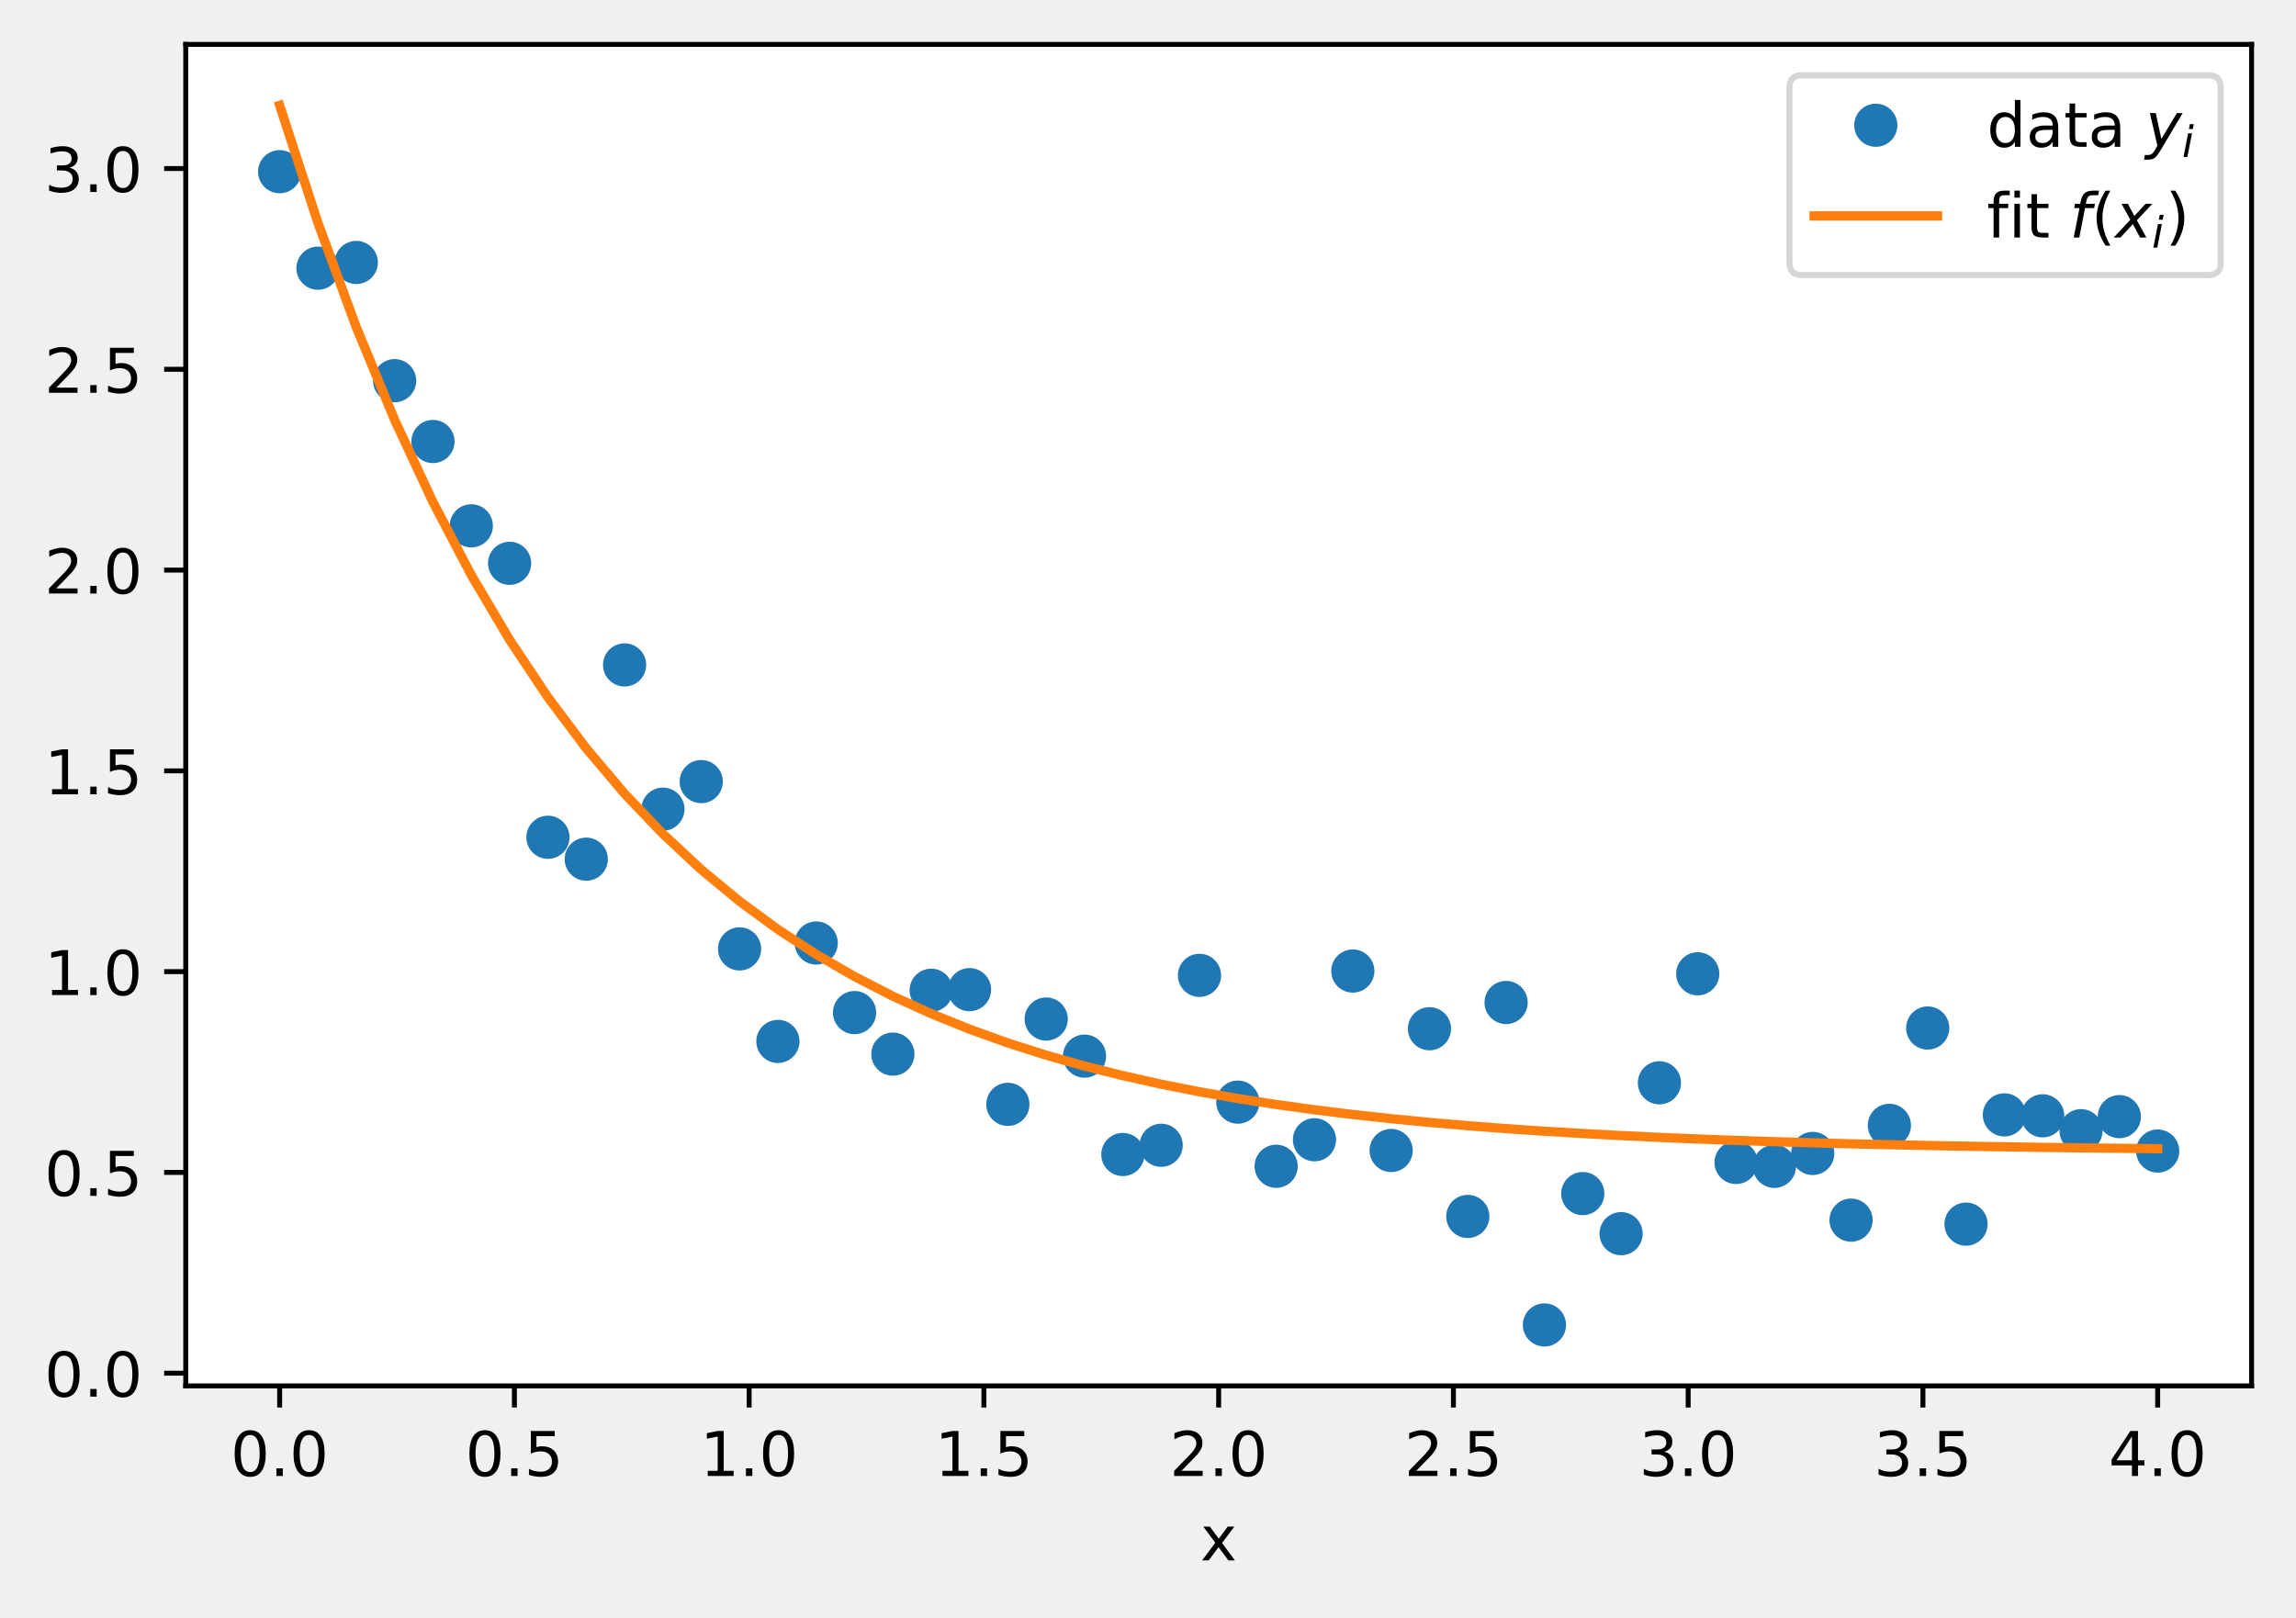
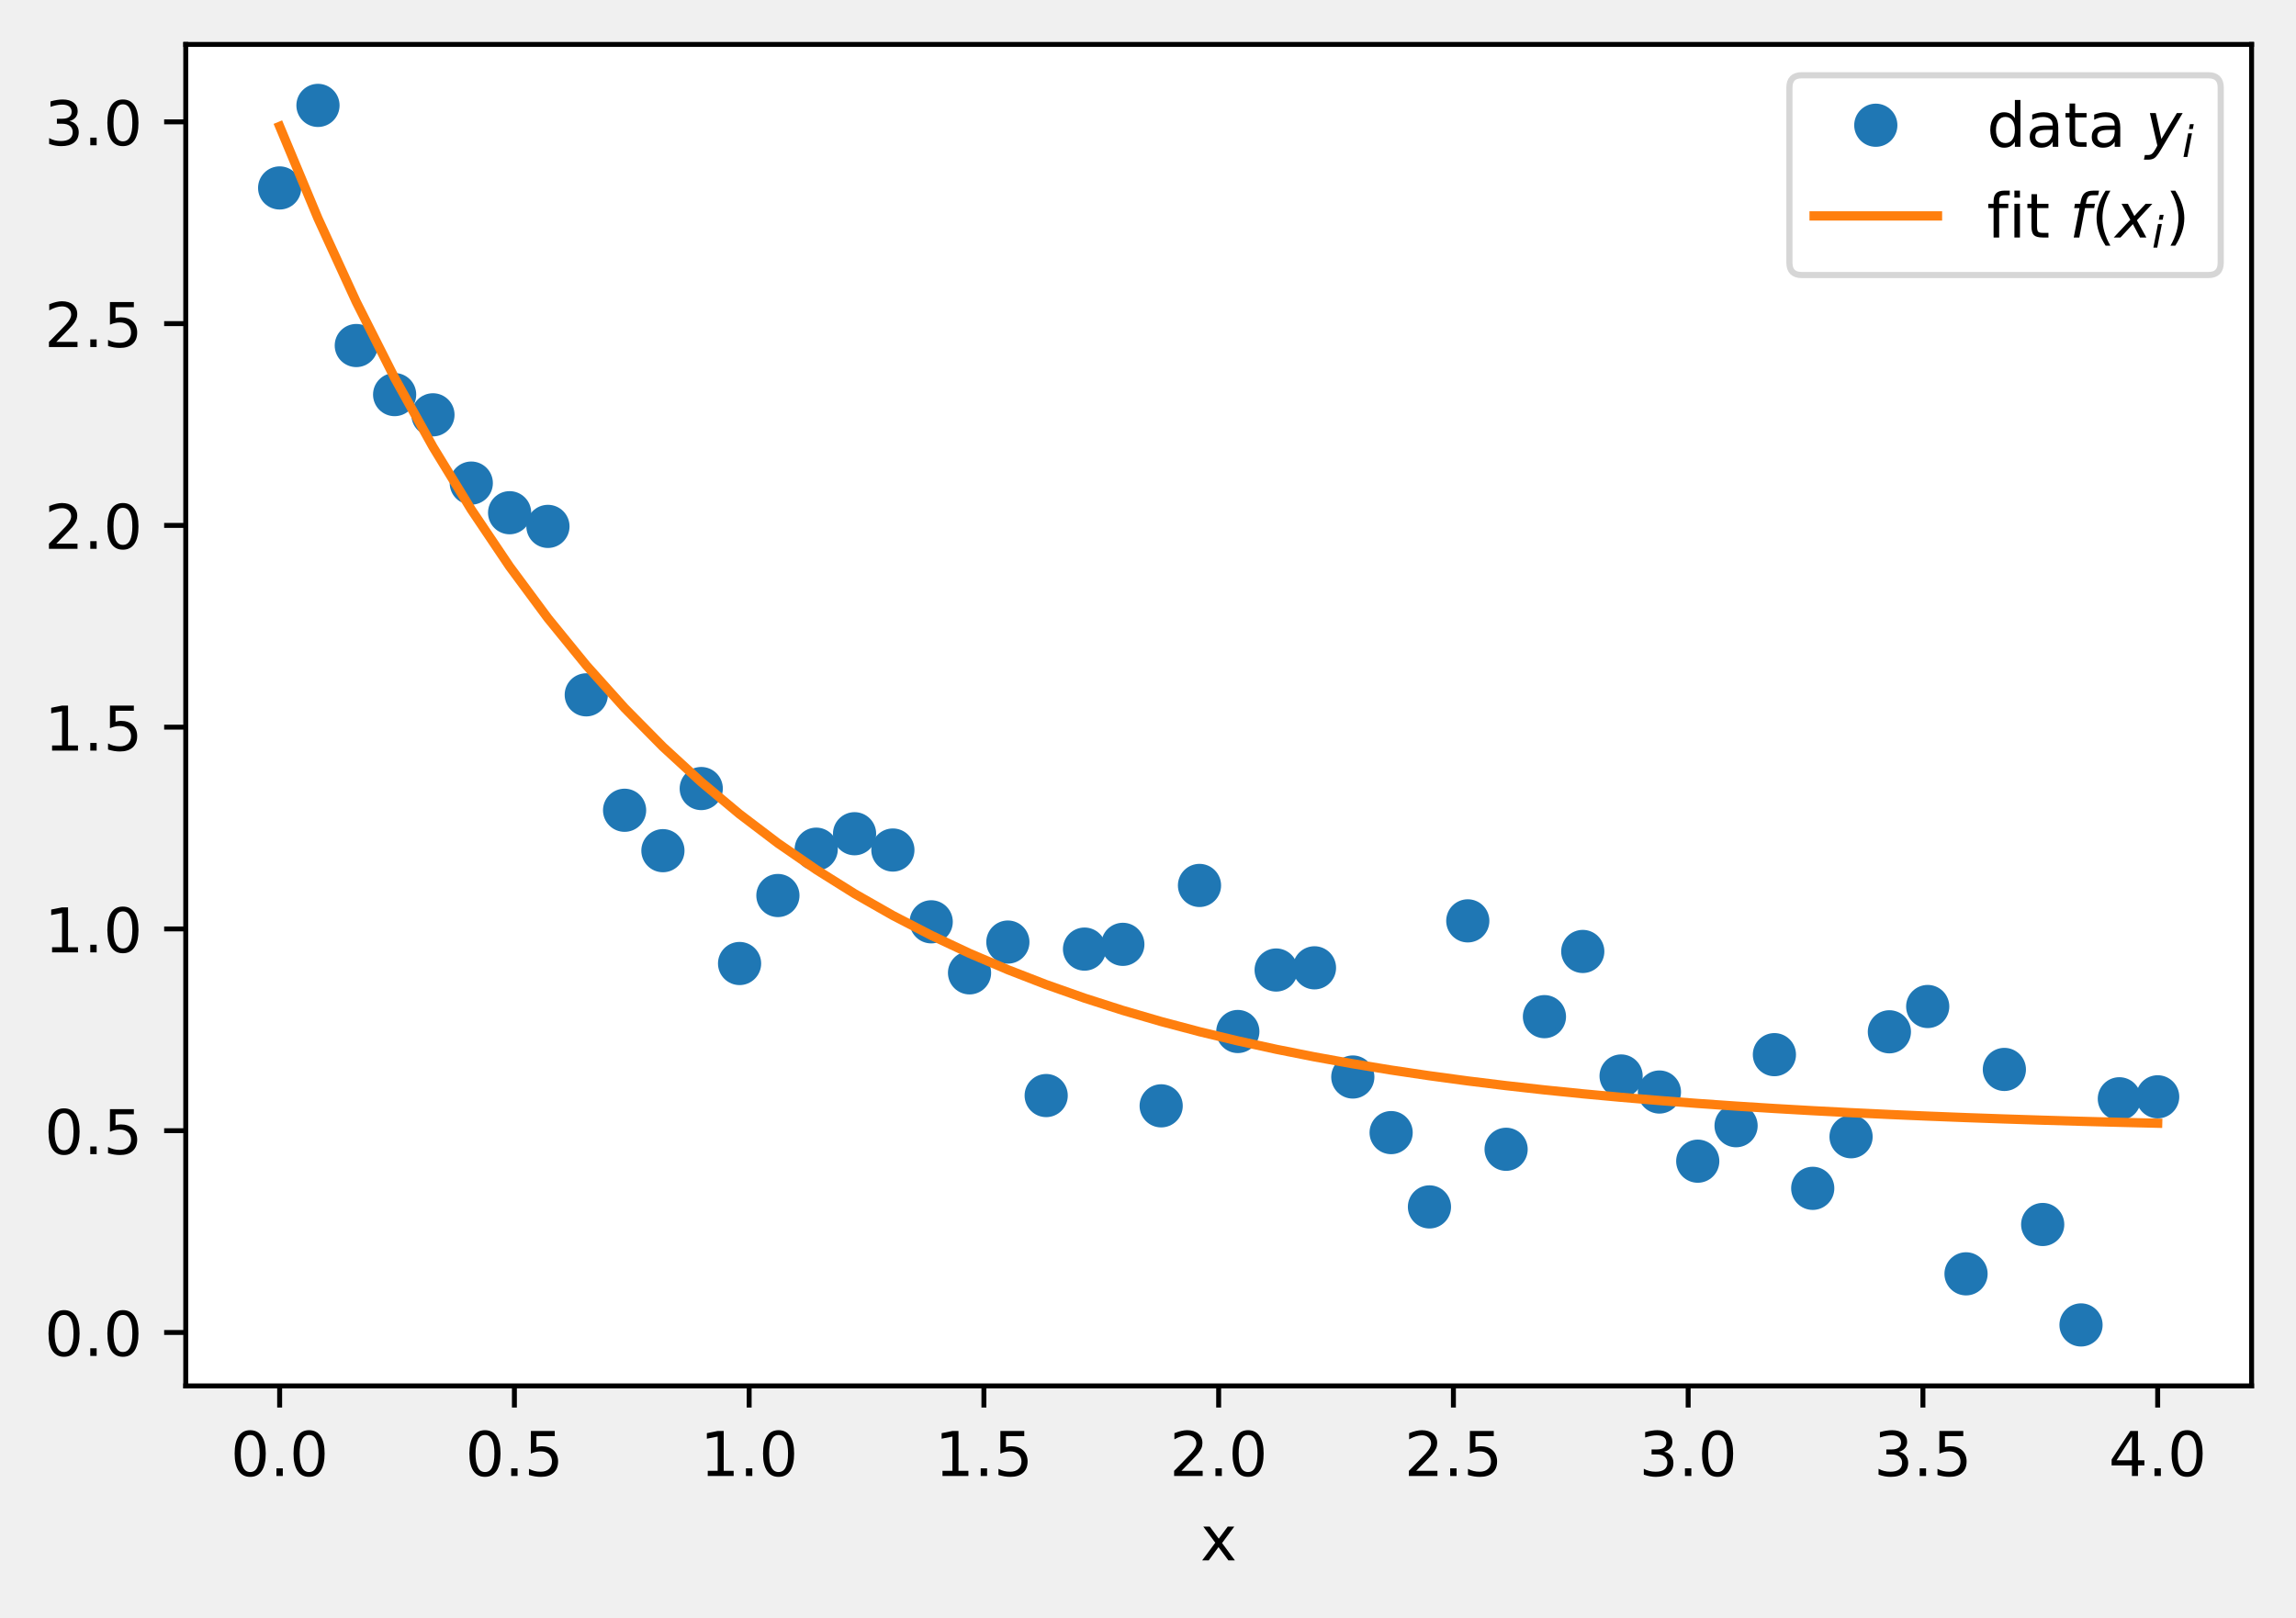
<svg xmlns="http://www.w3.org/2000/svg" xmlns:xlink="http://www.w3.org/1999/xlink" width="372.103pt" height="262.196pt" viewBox="0 0 372.103 262.196" version="1.1">
  <defs>
    <style type="text/css">*{stroke-linejoin: round; stroke-linecap: butt}</style>
  </defs>
  <g id="figure_1">
    <g id="patch_1">
      <path d="M 0 262.196  L 372.103 262.196  L 372.103 0  L 0 0  L 0 262.196  z " style="fill: none" />
    </g>
    <g id="axes_1">
      <g id="patch_2">
        <path d="M 30.103 224.64  L 364.903 224.64  L 364.903 7.2  L 30.103 7.2  z " style="fill: #ffffff" />
      </g>
      <g id="matplotlib.axis_1">
        <g id="xtick_1">
          <g id="line2d_1">
            <defs>
-               <path id="m0a83ddb6d7" d="M 0 0  L 0 3.5  " style="stroke: #000000; stroke-width: 0.8" />
+               <path id="mce45ed84d9" d="M 0 0  L 0 3.5  " style="stroke: #000000; stroke-width: 0.8" />
            </defs>
            <g>
-               <use xlink:href="#m0a83ddb6d7" x="45.321" y="224.64" style="stroke: #000000; stroke-width: 0.8" />
+               <use xlink:href="#mce45ed84d9" x="45.321" y="224.64" style="stroke: #000000; stroke-width: 0.8" />
            </g>
          </g>
          <g id="text_1">
            <g transform="translate(37.36974 239.2384)scale(0.1 -0.1)">
              <defs>
                <path id="DejaVuSans-30" d="M 2034 4250  Q 1547 4250 1301 3770  Q 1056 3291 1056 2328  Q 1056 1369 1301 889  Q 1547 409 2034 409  Q 2525 409 2770 889  Q 3016 1369 3016 2328  Q 3016 3291 2770 3770  Q 2525 4250 2034 4250  z M 2034 4750  Q 2819 4750 3233 4129  Q 3647 3509 3647 2328  Q 3647 1150 3233 529  Q 2819 -91 2034 -91  Q 1250 -91 836 529  Q 422 1150 422 2328  Q 422 3509 836 4129  Q 1250 4750 2034 4750  z " transform="scale(0.015625)" />
                <path id="DejaVuSans-2e" d="M 684 794  L 1344 794  L 1344 0  L 684 0  L 684 794  z " transform="scale(0.015625)" />
              </defs>
              <use xlink:href="#DejaVuSans-30" />
              <use xlink:href="#DejaVuSans-2e" x="63.623" />
              <use xlink:href="#DejaVuSans-30" x="95.41" />
            </g>
          </g>
        </g>
        <g id="xtick_2">
          <g id="line2d_2">
            <g>
-               <use xlink:href="#m0a83ddb6d7" x="83.367" y="224.64" style="stroke: #000000; stroke-width: 0.8" />
+               <use xlink:href="#mce45ed84d9" x="83.367" y="224.64" style="stroke: #000000; stroke-width: 0.8" />
            </g>
          </g>
          <g id="text_2">
            <g transform="translate(75.4152 239.2384)scale(0.1 -0.1)">
              <defs>
                <path id="DejaVuSans-35" d="M 691 4666  L 3169 4666  L 3169 4134  L 1269 4134  L 1269 2991  Q 1406 3038 1543 3061  Q 1681 3084 1819 3084  Q 2600 3084 3056 2656  Q 3513 2228 3513 1497  Q 3513 744 3044 326  Q 2575 -91 1722 -91  Q 1428 -91 1123 -41  Q 819 9 494 109  L 494 744  Q 775 591 1075 516  Q 1375 441 1709 441  Q 2250 441 2565 725  Q 2881 1009 2881 1497  Q 2881 1984 2565 2268  Q 2250 2553 1709 2553  Q 1456 2553 1204 2497  Q 953 2441 691 2322  L 691 4666  z " transform="scale(0.015625)" />
              </defs>
              <use xlink:href="#DejaVuSans-30" />
              <use xlink:href="#DejaVuSans-2e" x="63.623" />
              <use xlink:href="#DejaVuSans-35" x="95.41" />
            </g>
          </g>
        </g>
        <g id="xtick_3">
          <g id="line2d_3">
            <g>
-               <use xlink:href="#m0a83ddb6d7" x="121.412" y="224.64" style="stroke: #000000; stroke-width: 0.8" />
+               <use xlink:href="#mce45ed84d9" x="121.412" y="224.64" style="stroke: #000000; stroke-width: 0.8" />
            </g>
          </g>
          <g id="text_3">
            <g transform="translate(113.4607 239.2384)scale(0.1 -0.1)">
              <defs>
                <path id="DejaVuSans-31" d="M 794 531  L 1825 531  L 1825 4091  L 703 3866  L 703 4441  L 1819 4666  L 2450 4666  L 2450 531  L 3481 531  L 3481 0  L 794 0  L 794 531  z " transform="scale(0.015625)" />
              </defs>
              <use xlink:href="#DejaVuSans-31" />
              <use xlink:href="#DejaVuSans-2e" x="63.623" />
              <use xlink:href="#DejaVuSans-30" x="95.41" />
            </g>
          </g>
        </g>
        <g id="xtick_4">
          <g id="line2d_4">
            <g>
-               <use xlink:href="#m0a83ddb6d7" x="159.458" y="224.64" style="stroke: #000000; stroke-width: 0.8" />
+               <use xlink:href="#mce45ed84d9" x="159.458" y="224.64" style="stroke: #000000; stroke-width: 0.8" />
            </g>
          </g>
          <g id="text_4">
            <g transform="translate(151.5061 239.2384)scale(0.1 -0.1)">
              <use xlink:href="#DejaVuSans-31" />
              <use xlink:href="#DejaVuSans-2e" x="63.623" />
              <use xlink:href="#DejaVuSans-35" x="95.41" />
            </g>
          </g>
        </g>
        <g id="xtick_5">
          <g id="line2d_5">
            <g>
-               <use xlink:href="#m0a83ddb6d7" x="197.503" y="224.64" style="stroke: #000000; stroke-width: 0.8" />
+               <use xlink:href="#mce45ed84d9" x="197.503" y="224.64" style="stroke: #000000; stroke-width: 0.8" />
            </g>
          </g>
          <g id="text_5">
            <g transform="translate(189.5516 239.2384)scale(0.1 -0.1)">
              <defs>
                <path id="DejaVuSans-32" d="M 1228 531  L 3431 531  L 3431 0  L 469 0  L 469 531  Q 828 903 1448 1529  Q 2069 2156 2228 2338  Q 2531 2678 2651 2914  Q 2772 3150 2772 3378  Q 2772 3750 2511 3984  Q 2250 4219 1831 4219  Q 1534 4219 1204 4116  Q 875 4013 500 3803  L 500 4441  Q 881 4594 1212 4672  Q 1544 4750 1819 4750  Q 2544 4750 2975 4387  Q 3406 4025 3406 3419  Q 3406 3131 3298 2873  Q 3191 2616 2906 2266  Q 2828 2175 2409 1742  Q 1991 1309 1228 531  z " transform="scale(0.015625)" />
              </defs>
              <use xlink:href="#DejaVuSans-32" />
              <use xlink:href="#DejaVuSans-2e" x="63.623" />
              <use xlink:href="#DejaVuSans-30" x="95.41" />
            </g>
          </g>
        </g>
        <g id="xtick_6">
          <g id="line2d_6">
            <g>
-               <use xlink:href="#m0a83ddb6d7" x="235.549" y="224.64" style="stroke: #000000; stroke-width: 0.8" />
+               <use xlink:href="#mce45ed84d9" x="235.549" y="224.64" style="stroke: #000000; stroke-width: 0.8" />
            </g>
          </g>
          <g id="text_6">
            <g transform="translate(227.597 239.2384)scale(0.1 -0.1)">
              <use xlink:href="#DejaVuSans-32" />
              <use xlink:href="#DejaVuSans-2e" x="63.623" />
              <use xlink:href="#DejaVuSans-35" x="95.41" />
            </g>
          </g>
        </g>
        <g id="xtick_7">
          <g id="line2d_7">
            <g>
-               <use xlink:href="#m0a83ddb6d7" x="273.594" y="224.64" style="stroke: #000000; stroke-width: 0.8" />
+               <use xlink:href="#mce45ed84d9" x="273.594" y="224.64" style="stroke: #000000; stroke-width: 0.8" />
            </g>
          </g>
          <g id="text_7">
            <g transform="translate(265.6425 239.2384)scale(0.1 -0.1)">
              <defs>
                <path id="DejaVuSans-33" d="M 2597 2516  Q 3050 2419 3304 2112  Q 3559 1806 3559 1356  Q 3559 666 3084 287  Q 2609 -91 1734 -91  Q 1441 -91 1130 -33  Q 819 25 488 141  L 488 750  Q 750 597 1062 519  Q 1375 441 1716 441  Q 2309 441 2620 675  Q 2931 909 2931 1356  Q 2931 1769 2642 2001  Q 2353 2234 1838 2234  L 1294 2234  L 1294 2753  L 1863 2753  Q 2328 2753 2575 2939  Q 2822 3125 2822 3475  Q 2822 3834 2567 4026  Q 2313 4219 1838 4219  Q 1578 4219 1281 4162  Q 984 4106 628 3988  L 628 4550  Q 988 4650 1302 4700  Q 1616 4750 1894 4750  Q 2613 4750 3031 4423  Q 3450 4097 3450 3541  Q 3450 3153 3228 2886  Q 3006 2619 2597 2516  z " transform="scale(0.015625)" />
              </defs>
              <use xlink:href="#DejaVuSans-33" />
              <use xlink:href="#DejaVuSans-2e" x="63.623" />
              <use xlink:href="#DejaVuSans-30" x="95.41" />
            </g>
          </g>
        </g>
        <g id="xtick_8">
          <g id="line2d_8">
            <g>
-               <use xlink:href="#m0a83ddb6d7" x="311.639" y="224.64" style="stroke: #000000; stroke-width: 0.8" />
+               <use xlink:href="#mce45ed84d9" x="311.639" y="224.64" style="stroke: #000000; stroke-width: 0.8" />
            </g>
          </g>
          <g id="text_8">
            <g transform="translate(303.6879 239.2384)scale(0.1 -0.1)">
              <use xlink:href="#DejaVuSans-33" />
              <use xlink:href="#DejaVuSans-2e" x="63.623" />
              <use xlink:href="#DejaVuSans-35" x="95.41" />
            </g>
          </g>
        </g>
        <g id="xtick_9">
          <g id="line2d_9">
            <g>
-               <use xlink:href="#m0a83ddb6d7" x="349.685" y="224.64" style="stroke: #000000; stroke-width: 0.8" />
+               <use xlink:href="#mce45ed84d9" x="349.685" y="224.64" style="stroke: #000000; stroke-width: 0.8" />
            </g>
          </g>
          <g id="text_9">
            <g transform="translate(341.7334 239.2384)scale(0.1 -0.1)">
              <defs>
                <path id="DejaVuSans-34" d="M 2419 4116  L 825 1625  L 2419 1625  L 2419 4116  z M 2253 4666  L 3047 4666  L 3047 1625  L 3713 1625  L 3713 1100  L 3047 1100  L 3047 0  L 2419 0  L 2419 1100  L 313 1100  L 313 1709  L 2253 4666  z " transform="scale(0.015625)" />
              </defs>
              <use xlink:href="#DejaVuSans-34" />
              <use xlink:href="#DejaVuSans-2e" x="63.623" />
              <use xlink:href="#DejaVuSans-30" x="95.41" />
            </g>
          </g>
        </g>
        <g id="text_10">
          <g transform="translate(194.5437 252.9166)scale(0.1 -0.1)">
            <defs>
              <path id="DejaVuSans-78" d="M 3513 3500  L 2247 1797  L 3578 0  L 2900 0  L 1881 1375  L 863 0  L 184 0  L 1544 1831  L 300 3500  L 978 3500  L 1906 2253  L 2834 3500  L 3513 3500  z " transform="scale(0.015625)" />
            </defs>
            <use xlink:href="#DejaVuSans-78" />
          </g>
        </g>
      </g>
      <g id="matplotlib.axis_2">
        <g id="ytick_1">
          <g id="line2d_10">
            <defs>
-               <path id="m39567353cf" d="M 0 0  L -3.5 0  " style="stroke: #000000; stroke-width: 0.8" />
+               <path id="m8ef5a56f97" d="M 0 0  L -3.5 0  " style="stroke: #000000; stroke-width: 0.8" />
            </defs>
            <g>
-               <use xlink:href="#m39567353cf" x="30.103" y="222.576" style="stroke: #000000; stroke-width: 0.8" />
+               <use xlink:href="#m8ef5a56f97" x="30.103" y="215.979" style="stroke: #000000; stroke-width: 0.8" />
            </g>
          </g>
          <g id="text_11">
-             <g transform="translate(7.2 226.3754)scale(0.1 -0.1)">
+             <g transform="translate(7.2 219.7778)scale(0.1 -0.1)">
              <use xlink:href="#DejaVuSans-30" />
              <use xlink:href="#DejaVuSans-2e" x="63.623" />
              <use xlink:href="#DejaVuSans-30" x="95.41" />
            </g>
          </g>
        </g>
        <g id="ytick_2">
          <g id="line2d_11">
            <g>
-               <use xlink:href="#m39567353cf" x="30.103" y="190.033" style="stroke: #000000; stroke-width: 0.8" />
+               <use xlink:href="#m8ef5a56f97" x="30.103" y="183.274" style="stroke: #000000; stroke-width: 0.8" />
            </g>
          </g>
          <g id="text_12">
-             <g transform="translate(7.2 193.8324)scale(0.1 -0.1)">
+             <g transform="translate(7.2 187.0728)scale(0.1 -0.1)">
              <use xlink:href="#DejaVuSans-30" />
              <use xlink:href="#DejaVuSans-2e" x="63.623" />
              <use xlink:href="#DejaVuSans-35" x="95.41" />
            </g>
          </g>
        </g>
        <g id="ytick_3">
          <g id="line2d_12">
            <g>
-               <use xlink:href="#m39567353cf" x="30.103" y="157.49" style="stroke: #000000; stroke-width: 0.8" />
+               <use xlink:href="#m8ef5a56f97" x="30.103" y="150.569" style="stroke: #000000; stroke-width: 0.8" />
            </g>
          </g>
          <g id="text_13">
-             <g transform="translate(7.2 161.2894)scale(0.1 -0.1)">
+             <g transform="translate(7.2 154.3679)scale(0.1 -0.1)">
              <use xlink:href="#DejaVuSans-31" />
              <use xlink:href="#DejaVuSans-2e" x="63.623" />
              <use xlink:href="#DejaVuSans-30" x="95.41" />
            </g>
          </g>
        </g>
        <g id="ytick_4">
          <g id="line2d_13">
            <g>
-               <use xlink:href="#m39567353cf" x="30.103" y="124.947" style="stroke: #000000; stroke-width: 0.8" />
+               <use xlink:href="#m8ef5a56f97" x="30.103" y="117.864" style="stroke: #000000; stroke-width: 0.8" />
            </g>
          </g>
          <g id="text_14">
-             <g transform="translate(7.2 128.7463)scale(0.1 -0.1)">
+             <g transform="translate(7.2 121.6629)scale(0.1 -0.1)">
              <use xlink:href="#DejaVuSans-31" />
              <use xlink:href="#DejaVuSans-2e" x="63.623" />
              <use xlink:href="#DejaVuSans-35" x="95.41" />
            </g>
          </g>
        </g>
        <g id="ytick_5">
          <g id="line2d_14">
            <g>
-               <use xlink:href="#m39567353cf" x="30.103" y="92.404" style="stroke: #000000; stroke-width: 0.8" />
+               <use xlink:href="#m8ef5a56f97" x="30.103" y="85.159" style="stroke: #000000; stroke-width: 0.8" />
            </g>
          </g>
          <g id="text_15">
-             <g transform="translate(7.2 96.20332)scale(0.1 -0.1)">
+             <g transform="translate(7.2 88.95789)scale(0.1 -0.1)">
              <use xlink:href="#DejaVuSans-32" />
              <use xlink:href="#DejaVuSans-2e" x="63.623" />
              <use xlink:href="#DejaVuSans-30" x="95.41" />
            </g>
          </g>
        </g>
        <g id="ytick_6">
          <g id="line2d_15">
            <g>
-               <use xlink:href="#m39567353cf" x="30.103" y="59.861" style="stroke: #000000; stroke-width: 0.8" />
+               <use xlink:href="#m8ef5a56f97" x="30.103" y="52.454" style="stroke: #000000; stroke-width: 0.8" />
            </g>
          </g>
          <g id="text_16">
-             <g transform="translate(7.2 63.66029)scale(0.1 -0.1)">
+             <g transform="translate(7.2 56.2529)scale(0.1 -0.1)">
              <use xlink:href="#DejaVuSans-32" />
              <use xlink:href="#DejaVuSans-2e" x="63.623" />
              <use xlink:href="#DejaVuSans-35" x="95.41" />
            </g>
          </g>
        </g>
        <g id="ytick_7">
          <g id="line2d_16">
            <g>
-               <use xlink:href="#m39567353cf" x="30.103" y="27.318" style="stroke: #000000; stroke-width: 0.8" />
+               <use xlink:href="#m8ef5a56f97" x="30.103" y="19.749" style="stroke: #000000; stroke-width: 0.8" />
            </g>
          </g>
          <g id="text_17">
-             <g transform="translate(7.2 31.11727)scale(0.1 -0.1)">
+             <g transform="translate(7.2 23.54792)scale(0.1 -0.1)">
              <use xlink:href="#DejaVuSans-33" />
              <use xlink:href="#DejaVuSans-2e" x="63.623" />
              <use xlink:href="#DejaVuSans-30" x="95.41" />
            </g>
          </g>
        </g>
      </g>
      <g id="line2d_17">
        <defs>
-           <path id="mfdfc2de3fe" d="M 0 3  C 0.796 3 1.559 2.684 2.121 2.121  C 2.684 1.559 3 0.796 3 0  C 3 -0.796 2.684 -1.559 2.121 -2.121  C 1.559 -2.684 0.796 -3 0 -3  C -0.796 -3 -1.559 -2.684 -2.121 -2.121  C -2.684 -1.559 -3 -0.796 -3 0  C -3 0.796 -2.684 1.559 -2.121 2.121  C -1.559 2.684 -0.796 3 0 3  z " style="stroke: #1f77b4" />
+           <path id="m12a9a5850f" d="M 0 3  C 0.796 3 1.559 2.684 2.121 2.121  C 2.684 1.559 3 0.796 3 0  C 3 -0.796 2.684 -1.559 2.121 -2.121  C 1.559 -2.684 0.796 -3 0 -3  C -0.796 -3 -1.559 -2.684 -2.121 -2.121  C -2.684 -1.559 -3 -0.796 -3 0  C -3 0.796 -2.684 1.559 -2.121 2.121  C -1.559 2.684 -0.796 3 0 3  z " style="stroke: #1f77b4" />
        </defs>
-         <g clip-path="url(#pe6933f3add)">
-           <use xlink:href="#mfdfc2de3fe" x="45.321" y="27.829" style="fill: #1f77b4; stroke: #1f77b4" />
-           <use xlink:href="#mfdfc2de3fe" x="51.533" y="43.47" style="fill: #1f77b4; stroke: #1f77b4" />
-           <use xlink:href="#mfdfc2de3fe" x="57.744" y="42.542" style="fill: #1f77b4; stroke: #1f77b4" />
-           <use xlink:href="#mfdfc2de3fe" x="63.956" y="61.705" style="fill: #1f77b4; stroke: #1f77b4" />
-           <use xlink:href="#mfdfc2de3fe" x="70.167" y="71.562" style="fill: #1f77b4; stroke: #1f77b4" />
-           <use xlink:href="#mfdfc2de3fe" x="76.379" y="85.23" style="fill: #1f77b4; stroke: #1f77b4" />
-           <use xlink:href="#mfdfc2de3fe" x="82.59" y="91.304" style="fill: #1f77b4; stroke: #1f77b4" />
-           <use xlink:href="#mfdfc2de3fe" x="88.802" y="135.712" style="fill: #1f77b4; stroke: #1f77b4" />
-           <use xlink:href="#mfdfc2de3fe" x="95.013" y="139.261" style="fill: #1f77b4; stroke: #1f77b4" />
-           <use xlink:href="#mfdfc2de3fe" x="101.225" y="107.774" style="fill: #1f77b4; stroke: #1f77b4" />
-           <use xlink:href="#mfdfc2de3fe" x="107.436" y="131.155" style="fill: #1f77b4; stroke: #1f77b4" />
-           <use xlink:href="#mfdfc2de3fe" x="113.648" y="126.687" style="fill: #1f77b4; stroke: #1f77b4" />
-           <use xlink:href="#mfdfc2de3fe" x="119.859" y="153.806" style="fill: #1f77b4; stroke: #1f77b4" />
-           <use xlink:href="#mfdfc2de3fe" x="126.071" y="168.8" style="fill: #1f77b4; stroke: #1f77b4" />
-           <use xlink:href="#mfdfc2de3fe" x="132.282" y="152.851" style="fill: #1f77b4; stroke: #1f77b4" />
-           <use xlink:href="#mfdfc2de3fe" x="138.494" y="164.128" style="fill: #1f77b4; stroke: #1f77b4" />
-           <use xlink:href="#mfdfc2de3fe" x="144.705" y="170.861" style="fill: #1f77b4; stroke: #1f77b4" />
-           <use xlink:href="#mfdfc2de3fe" x="150.917" y="160.51" style="fill: #1f77b4; stroke: #1f77b4" />
-           <use xlink:href="#mfdfc2de3fe" x="157.128" y="160.407" style="fill: #1f77b4; stroke: #1f77b4" />
-           <use xlink:href="#mfdfc2de3fe" x="163.34" y="179" style="fill: #1f77b4; stroke: #1f77b4" />
-           <use xlink:href="#mfdfc2de3fe" x="169.551" y="165.174" style="fill: #1f77b4; stroke: #1f77b4" />
-           <use xlink:href="#mfdfc2de3fe" x="175.763" y="171.187" style="fill: #1f77b4; stroke: #1f77b4" />
-           <use xlink:href="#mfdfc2de3fe" x="181.974" y="187.129" style="fill: #1f77b4; stroke: #1f77b4" />
-           <use xlink:href="#mfdfc2de3fe" x="188.186" y="185.635" style="fill: #1f77b4; stroke: #1f77b4" />
-           <use xlink:href="#mfdfc2de3fe" x="194.397" y="158.093" style="fill: #1f77b4; stroke: #1f77b4" />
-           <use xlink:href="#mfdfc2de3fe" x="200.609" y="178.643" style="fill: #1f77b4; stroke: #1f77b4" />
-           <use xlink:href="#mfdfc2de3fe" x="206.82" y="189.039" style="fill: #1f77b4; stroke: #1f77b4" />
-           <use xlink:href="#mfdfc2de3fe" x="213.032" y="184.739" style="fill: #1f77b4; stroke: #1f77b4" />
-           <use xlink:href="#mfdfc2de3fe" x="219.243" y="157.389" style="fill: #1f77b4; stroke: #1f77b4" />
-           <use xlink:href="#mfdfc2de3fe" x="225.455" y="186.479" style="fill: #1f77b4; stroke: #1f77b4" />
-           <use xlink:href="#mfdfc2de3fe" x="231.666" y="166.745" style="fill: #1f77b4; stroke: #1f77b4" />
-           <use xlink:href="#mfdfc2de3fe" x="237.878" y="197.17" style="fill: #1f77b4; stroke: #1f77b4" />
-           <use xlink:href="#mfdfc2de3fe" x="244.089" y="162.491" style="fill: #1f77b4; stroke: #1f77b4" />
-           <use xlink:href="#mfdfc2de3fe" x="250.301" y="214.756" style="fill: #1f77b4; stroke: #1f77b4" />
-           <use xlink:href="#mfdfc2de3fe" x="256.512" y="193.468" style="fill: #1f77b4; stroke: #1f77b4" />
-           <use xlink:href="#mfdfc2de3fe" x="262.724" y="199.961" style="fill: #1f77b4; stroke: #1f77b4" />
-           <use xlink:href="#mfdfc2de3fe" x="268.935" y="175.507" style="fill: #1f77b4; stroke: #1f77b4" />
-           <use xlink:href="#mfdfc2de3fe" x="275.147" y="157.84" style="fill: #1f77b4; stroke: #1f77b4" />
-           <use xlink:href="#mfdfc2de3fe" x="281.358" y="188.42" style="fill: #1f77b4; stroke: #1f77b4" />
-           <use xlink:href="#mfdfc2de3fe" x="287.57" y="189.054" style="fill: #1f77b4; stroke: #1f77b4" />
-           <use xlink:href="#mfdfc2de3fe" x="293.781" y="186.959" style="fill: #1f77b4; stroke: #1f77b4" />
-           <use xlink:href="#mfdfc2de3fe" x="299.993" y="197.771" style="fill: #1f77b4; stroke: #1f77b4" />
-           <use xlink:href="#mfdfc2de3fe" x="306.204" y="182.403" style="fill: #1f77b4; stroke: #1f77b4" />
-           <use xlink:href="#mfdfc2de3fe" x="312.416" y="166.628" style="fill: #1f77b4; stroke: #1f77b4" />
-           <use xlink:href="#mfdfc2de3fe" x="318.627" y="198.416" style="fill: #1f77b4; stroke: #1f77b4" />
-           <use xlink:href="#mfdfc2de3fe" x="324.839" y="180.706" style="fill: #1f77b4; stroke: #1f77b4" />
-           <use xlink:href="#mfdfc2de3fe" x="331.05" y="180.862" style="fill: #1f77b4; stroke: #1f77b4" />
-           <use xlink:href="#mfdfc2de3fe" x="337.262" y="183.271" style="fill: #1f77b4; stroke: #1f77b4" />
-           <use xlink:href="#mfdfc2de3fe" x="343.473" y="180.993" style="fill: #1f77b4; stroke: #1f77b4" />
-           <use xlink:href="#mfdfc2de3fe" x="349.685" y="186.569" style="fill: #1f77b4; stroke: #1f77b4" />
+         <g clip-path="url(#p10ec3336f4)">
+           <use xlink:href="#m12a9a5850f" x="45.321" y="30.464" style="fill: #1f77b4; stroke: #1f77b4" />
+           <use xlink:href="#m12a9a5850f" x="51.533" y="17.084" style="fill: #1f77b4; stroke: #1f77b4" />
+           <use xlink:href="#m12a9a5850f" x="57.744" y="56.006" style="fill: #1f77b4; stroke: #1f77b4" />
+           <use xlink:href="#m12a9a5850f" x="63.956" y="63.96" style="fill: #1f77b4; stroke: #1f77b4" />
+           <use xlink:href="#m12a9a5850f" x="70.167" y="67.237" style="fill: #1f77b4; stroke: #1f77b4" />
+           <use xlink:href="#m12a9a5850f" x="76.379" y="78.304" style="fill: #1f77b4; stroke: #1f77b4" />
+           <use xlink:href="#m12a9a5850f" x="82.59" y="83.106" style="fill: #1f77b4; stroke: #1f77b4" />
+           <use xlink:href="#m12a9a5850f" x="88.802" y="85.322" style="fill: #1f77b4; stroke: #1f77b4" />
+           <use xlink:href="#m12a9a5850f" x="95.013" y="112.624" style="fill: #1f77b4; stroke: #1f77b4" />
+           <use xlink:href="#m12a9a5850f" x="101.225" y="131.335" style="fill: #1f77b4; stroke: #1f77b4" />
+           <use xlink:href="#m12a9a5850f" x="107.436" y="137.884" style="fill: #1f77b4; stroke: #1f77b4" />
+           <use xlink:href="#m12a9a5850f" x="113.648" y="127.814" style="fill: #1f77b4; stroke: #1f77b4" />
+           <use xlink:href="#m12a9a5850f" x="119.859" y="156.173" style="fill: #1f77b4; stroke: #1f77b4" />
+           <use xlink:href="#m12a9a5850f" x="126.071" y="145.152" style="fill: #1f77b4; stroke: #1f77b4" />
+           <use xlink:href="#m12a9a5850f" x="132.282" y="137.643" style="fill: #1f77b4; stroke: #1f77b4" />
+           <use xlink:href="#m12a9a5850f" x="138.494" y="135.138" style="fill: #1f77b4; stroke: #1f77b4" />
+           <use xlink:href="#m12a9a5850f" x="144.705" y="137.78" style="fill: #1f77b4; stroke: #1f77b4" />
+           <use xlink:href="#m12a9a5850f" x="150.917" y="149.416" style="fill: #1f77b4; stroke: #1f77b4" />
+           <use xlink:href="#m12a9a5850f" x="157.128" y="157.687" style="fill: #1f77b4; stroke: #1f77b4" />
+           <use xlink:href="#m12a9a5850f" x="163.34" y="152.698" style="fill: #1f77b4; stroke: #1f77b4" />
+           <use xlink:href="#m12a9a5850f" x="169.551" y="177.577" style="fill: #1f77b4; stroke: #1f77b4" />
+           <use xlink:href="#m12a9a5850f" x="175.763" y="153.838" style="fill: #1f77b4; stroke: #1f77b4" />
+           <use xlink:href="#m12a9a5850f" x="181.974" y="153.067" style="fill: #1f77b4; stroke: #1f77b4" />
+           <use xlink:href="#m12a9a5850f" x="188.186" y="179.243" style="fill: #1f77b4; stroke: #1f77b4" />
+           <use xlink:href="#m12a9a5850f" x="194.397" y="143.52" style="fill: #1f77b4; stroke: #1f77b4" />
+           <use xlink:href="#m12a9a5850f" x="200.609" y="167.194" style="fill: #1f77b4; stroke: #1f77b4" />
+           <use xlink:href="#m12a9a5850f" x="206.82" y="157.227" style="fill: #1f77b4; stroke: #1f77b4" />
+           <use xlink:href="#m12a9a5850f" x="213.032" y="156.873" style="fill: #1f77b4; stroke: #1f77b4" />
+           <use xlink:href="#m12a9a5850f" x="219.243" y="174.571" style="fill: #1f77b4; stroke: #1f77b4" />
+           <use xlink:href="#m12a9a5850f" x="225.455" y="183.582" style="fill: #1f77b4; stroke: #1f77b4" />
+           <use xlink:href="#m12a9a5850f" x="231.666" y="195.625" style="fill: #1f77b4; stroke: #1f77b4" />
+           <use xlink:href="#m12a9a5850f" x="237.878" y="149.261" style="fill: #1f77b4; stroke: #1f77b4" />
+           <use xlink:href="#m12a9a5850f" x="244.089" y="186.286" style="fill: #1f77b4; stroke: #1f77b4" />
+           <use xlink:href="#m12a9a5850f" x="250.301" y="164.787" style="fill: #1f77b4; stroke: #1f77b4" />
+           <use xlink:href="#m12a9a5850f" x="256.512" y="154.22" style="fill: #1f77b4; stroke: #1f77b4" />
+           <use xlink:href="#m12a9a5850f" x="262.724" y="174.406" style="fill: #1f77b4; stroke: #1f77b4" />
+           <use xlink:href="#m12a9a5850f" x="268.935" y="177.004" style="fill: #1f77b4; stroke: #1f77b4" />
+           <use xlink:href="#m12a9a5850f" x="275.147" y="188.214" style="fill: #1f77b4; stroke: #1f77b4" />
+           <use xlink:href="#m12a9a5850f" x="281.358" y="182.465" style="fill: #1f77b4; stroke: #1f77b4" />
+           <use xlink:href="#m12a9a5850f" x="287.57" y="170.947" style="fill: #1f77b4; stroke: #1f77b4" />
+           <use xlink:href="#m12a9a5850f" x="293.781" y="192.615" style="fill: #1f77b4; stroke: #1f77b4" />
+           <use xlink:href="#m12a9a5850f" x="299.993" y="184.254" style="fill: #1f77b4; stroke: #1f77b4" />
+           <use xlink:href="#m12a9a5850f" x="306.204" y="167.242" style="fill: #1f77b4; stroke: #1f77b4" />
+           <use xlink:href="#m12a9a5850f" x="312.416" y="163.141" style="fill: #1f77b4; stroke: #1f77b4" />
+           <use xlink:href="#m12a9a5850f" x="318.627" y="206.473" style="fill: #1f77b4; stroke: #1f77b4" />
+           <use xlink:href="#m12a9a5850f" x="324.839" y="173.343" style="fill: #1f77b4; stroke: #1f77b4" />
+           <use xlink:href="#m12a9a5850f" x="331.05" y="198.476" style="fill: #1f77b4; stroke: #1f77b4" />
+           <use xlink:href="#m12a9a5850f" x="337.262" y="214.756" style="fill: #1f77b4; stroke: #1f77b4" />
+           <use xlink:href="#m12a9a5850f" x="343.473" y="178.099" style="fill: #1f77b4; stroke: #1f77b4" />
+           <use xlink:href="#m12a9a5850f" x="349.685" y="177.78" style="fill: #1f77b4; stroke: #1f77b4" />
        </g>
      </g>
      <g id="line2d_18">
-         <path d="M 45.321 17.084  L 51.533 36.134  L 57.744 53.045  L 63.956 68.056  L 70.167 81.381  L 76.379 93.209  L 82.59 103.708  L 88.802 113.029  L 95.013 121.302  L 101.225 128.646  L 107.436 135.165  L 113.648 140.951  L 119.859 146.088  L 126.071 150.648  L 132.282 154.695  L 138.494 158.288  L 144.705 161.477  L 150.917 164.308  L 157.128 166.821  L 163.34 169.052  L 169.551 171.032  L 175.763 172.79  L 181.974 174.35  L 188.186 175.735  L 194.397 176.965  L 200.609 178.056  L 206.82 179.025  L 213.032 179.885  L 219.243 180.648  L 225.455 181.326  L 231.666 181.927  L 237.878 182.461  L 244.089 182.935  L 250.301 183.356  L 256.512 183.729  L 262.724 184.061  L 268.935 184.355  L 275.147 184.616  L 281.358 184.848  L 287.57 185.054  L 293.781 185.237  L 299.993 185.399  L 306.204 185.543  L 312.416 185.67  L 318.627 185.784  L 324.839 185.885  L 331.05 185.974  L 337.262 186.053  L 343.473 186.124  L 349.685 186.186  " clip-path="url(#pe6933f3add)" style="fill: none; stroke: #ff7f0e; stroke-width: 1.5; stroke-linecap: square" />
+         <path d="M 45.321 20.486  L 51.533 35.397  L 57.744 48.944  L 63.956 61.252  L 70.167 72.435  L 76.379 82.595  L 82.59 91.827  L 88.802 100.214  L 95.013 107.834  L 101.225 114.757  L 107.436 121.048  L 113.648 126.763  L 119.859 131.955  L 126.071 136.673  L 132.282 140.959  L 138.494 144.854  L 144.705 148.392  L 150.917 151.607  L 157.128 154.528  L 163.34 157.181  L 169.551 159.592  L 175.763 161.783  L 181.974 163.773  L 188.186 165.581  L 194.397 167.224  L 200.609 168.717  L 206.82 170.073  L 213.032 171.305  L 219.243 172.425  L 225.455 173.442  L 231.666 174.366  L 237.878 175.206  L 244.089 175.968  L 250.301 176.661  L 256.512 177.291  L 262.724 177.863  L 268.935 178.383  L 275.147 178.855  L 281.358 179.284  L 287.57 179.674  L 293.781 180.029  L 299.993 180.35  L 306.204 180.643  L 312.416 180.908  L 318.627 181.15  L 324.839 181.369  L 331.05 181.568  L 337.262 181.749  L 343.473 181.914  L 349.685 182.063  " clip-path="url(#p10ec3336f4)" style="fill: none; stroke: #ff7f0e; stroke-width: 1.5; stroke-linecap: square" />
      </g>
      <g id="patch_3">
        <path d="M 30.103 224.64  L 30.103 7.2  " style="fill: none; stroke: #000000; stroke-width: 0.8; stroke-linejoin: miter; stroke-linecap: square" />
      </g>
      <g id="patch_4">
        <path d="M 364.903 224.64  L 364.903 7.2  " style="fill: none; stroke: #000000; stroke-width: 0.8; stroke-linejoin: miter; stroke-linecap: square" />
      </g>
      <g id="patch_5">
        <path d="M 30.103 224.64  L 364.903 224.64  " style="fill: none; stroke: #000000; stroke-width: 0.8; stroke-linejoin: miter; stroke-linecap: square" />
      </g>
      <g id="patch_6">
        <path d="M 30.103 7.2  L 364.903 7.2  " style="fill: none; stroke: #000000; stroke-width: 0.8; stroke-linejoin: miter; stroke-linecap: square" />
      </g>
      <g id="legend_1">
        <g id="patch_7">
          <path d="M 292.003 44.578  L 357.903 44.578  Q 359.903 44.578 359.903 42.578  L 359.903 14.2  Q 359.903 12.2 357.903 12.2  L 292.003 12.2  Q 290.003 12.2 290.003 14.2  L 290.003 42.578  Q 290.003 44.578 292.003 44.578  z " style="fill: #ffffff; opacity: 0.8; stroke: #cccccc; stroke-linejoin: miter" />
        </g>
        <g id="line2d_19">
          <g>
-             <use xlink:href="#mfdfc2de3fe" x="304.003" y="20.3" style="fill: #1f77b4; stroke: #1f77b4" />
+             <use xlink:href="#m12a9a5850f" x="304.003" y="20.3" style="fill: #1f77b4; stroke: #1f77b4" />
          </g>
        </g>
        <g id="text_18">
          <g transform="translate(322.0031 23.8)scale(0.1 -0.1)">
            <defs>
              <path id="DejaVuSans-64" d="M 2906 2969  L 2906 4863  L 3481 4863  L 3481 0  L 2906 0  L 2906 525  Q 2725 213 2448 61  Q 2172 -91 1784 -91  Q 1150 -91 751 415  Q 353 922 353 1747  Q 353 2572 751 3078  Q 1150 3584 1784 3584  Q 2172 3584 2448 3432  Q 2725 3281 2906 2969  z M 947 1747  Q 947 1113 1208 752  Q 1469 391 1925 391  Q 2381 391 2643 752  Q 2906 1113 2906 1747  Q 2906 2381 2643 2742  Q 2381 3103 1925 3103  Q 1469 3103 1208 2742  Q 947 2381 947 1747  z " transform="scale(0.015625)" />
              <path id="DejaVuSans-61" d="M 2194 1759  Q 1497 1759 1228 1600  Q 959 1441 959 1056  Q 959 750 1161 570  Q 1363 391 1709 391  Q 2188 391 2477 730  Q 2766 1069 2766 1631  L 2766 1759  L 2194 1759  z M 3341 1997  L 3341 0  L 2766 0  L 2766 531  Q 2569 213 2275 61  Q 1981 -91 1556 -91  Q 1019 -91 701 211  Q 384 513 384 1019  Q 384 1609 779 1909  Q 1175 2209 1959 2209  L 2766 2209  L 2766 2266  Q 2766 2663 2505 2880  Q 2244 3097 1772 3097  Q 1472 3097 1187 3025  Q 903 2953 641 2809  L 641 3341  Q 956 3463 1253 3523  Q 1550 3584 1831 3584  Q 2591 3584 2966 3190  Q 3341 2797 3341 1997  z " transform="scale(0.015625)" />
              <path id="DejaVuSans-74" d="M 1172 4494  L 1172 3500  L 2356 3500  L 2356 3053  L 1172 3053  L 1172 1153  Q 1172 725 1289 603  Q 1406 481 1766 481  L 2356 481  L 2356 0  L 1766 0  Q 1100 0 847 248  Q 594 497 594 1153  L 594 3053  L 172 3053  L 172 3500  L 594 3500  L 594 4494  L 1172 4494  z " transform="scale(0.015625)" />
              <path id="DejaVuSans-20" transform="scale(0.015625)" />
              <path id="DejaVuSans-Oblique-79" d="M 1588 -325  Q 1188 -997 936 -1164  Q 684 -1331 294 -1331  L -159 -1331  L -63 -850  L 269 -850  Q 509 -850 678 -719  Q 847 -588 1056 -206  L 1234 128  L 459 3500  L 1069 3500  L 1650 819  L 3256 3500  L 3859 3500  L 1588 -325  z " transform="scale(0.015625)" />
              <path id="DejaVuSans-Oblique-69" d="M 1172 4863  L 1747 4863  L 1606 4134  L 1031 4134  L 1172 4863  z M 909 3500  L 1484 3500  L 800 0  L 225 0  L 909 3500  z " transform="scale(0.015625)" />
            </defs>
            <use xlink:href="#DejaVuSans-64" transform="translate(0 0.015625)" />
            <use xlink:href="#DejaVuSans-61" transform="translate(63.47656 0.015625)" />
            <use xlink:href="#DejaVuSans-74" transform="translate(124.7559 0.015625)" />
            <use xlink:href="#DejaVuSans-61" transform="translate(163.9648 0.015625)" />
            <use xlink:href="#DejaVuSans-20" transform="translate(225.2441 0.015625)" />
            <use xlink:href="#DejaVuSans-Oblique-79" transform="translate(257.0312 0.015625)" />
            <use xlink:href="#DejaVuSans-Oblique-69" transform="translate(316.2109 -16.39062)scale(0.7)" />
          </g>
        </g>
        <g id="line2d_20">
          <path d="M 294.003 34.998  L 304.003 34.998  L 314.003 34.998  " style="fill: none; stroke: #ff7f0e; stroke-width: 1.5; stroke-linecap: square" />
        </g>
        <g id="text_19">
          <g transform="translate(322.0031 38.49844)scale(0.1 -0.1)">
            <defs>
              <path id="DejaVuSans-66" d="M 2375 4863  L 2375 4384  L 1825 4384  Q 1516 4384 1395 4259  Q 1275 4134 1275 3809  L 1275 3500  L 2222 3500  L 2222 3053  L 1275 3053  L 1275 0  L 697 0  L 697 3053  L 147 3053  L 147 3500  L 697 3500  L 697 3744  Q 697 4328 969 4595  Q 1241 4863 1831 4863  L 2375 4863  z " transform="scale(0.015625)" />
              <path id="DejaVuSans-69" d="M 603 3500  L 1178 3500  L 1178 0  L 603 0  L 603 3500  z M 603 4863  L 1178 4863  L 1178 4134  L 603 4134  L 603 4863  z " transform="scale(0.015625)" />
              <path id="DejaVuSans-Oblique-66" d="M 3059 4863  L 2969 4384  L 2419 4384  Q 2106 4384 1964 4261  Q 1822 4138 1753 3809  L 1691 3500  L 2638 3500  L 2553 3053  L 1606 3053  L 1013 0  L 434 0  L 1031 3053  L 481 3053  L 563 3500  L 1113 3500  L 1159 3744  Q 1278 4363 1576 4613  Q 1875 4863 2516 4863  L 3059 4863  z " transform="scale(0.015625)" />
              <path id="DejaVuSans-28" d="M 1984 4856  Q 1566 4138 1362 3434  Q 1159 2731 1159 2009  Q 1159 1288 1364 580  Q 1569 -128 1984 -844  L 1484 -844  Q 1016 -109 783 600  Q 550 1309 550 2009  Q 550 2706 781 3412  Q 1013 4119 1484 4856  L 1984 4856  z " transform="scale(0.015625)" />
              <path id="DejaVuSans-Oblique-78" d="M 3841 3500  L 2234 1784  L 3219 0  L 2559 0  L 1819 1388  L 531 0  L -166 0  L 1556 1844  L 641 3500  L 1300 3500  L 1972 2234  L 3144 3500  L 3841 3500  z " transform="scale(0.015625)" />
              <path id="DejaVuSans-29" d="M 513 4856  L 1013 4856  Q 1481 4119 1714 3412  Q 1947 2706 1947 2009  Q 1947 1309 1714 600  Q 1481 -109 1013 -844  L 513 -844  Q 928 -128 1133 580  Q 1338 1288 1338 2009  Q 1338 2731 1133 3434  Q 928 4138 513 4856  z " transform="scale(0.015625)" />
            </defs>
            <use xlink:href="#DejaVuSans-66" transform="translate(0 0.015625)" />
            <use xlink:href="#DejaVuSans-69" transform="translate(35.20508 0.015625)" />
            <use xlink:href="#DejaVuSans-74" transform="translate(62.98828 0.015625)" />
            <use xlink:href="#DejaVuSans-20" transform="translate(102.1973 0.015625)" />
            <use xlink:href="#DejaVuSans-Oblique-66" transform="translate(133.9844 0.015625)" />
            <use xlink:href="#DejaVuSans-28" transform="translate(169.1895 0.015625)" />
            <use xlink:href="#DejaVuSans-Oblique-78" transform="translate(208.2031 0.015625)" />
            <use xlink:href="#DejaVuSans-Oblique-69" transform="translate(267.3828 -16.39062)scale(0.7)" />
            <use xlink:href="#DejaVuSans-29" transform="translate(289.5654 0.015625)" />
          </g>
        </g>
      </g>
    </g>
  </g>
  <defs>
-     <clipPath id="pe6933f3add">
+     <clipPath id="p10ec3336f4">
      <rect x="30.103" y="7.2" width="334.8" height="217.44" />
    </clipPath>
  </defs>
</svg>
